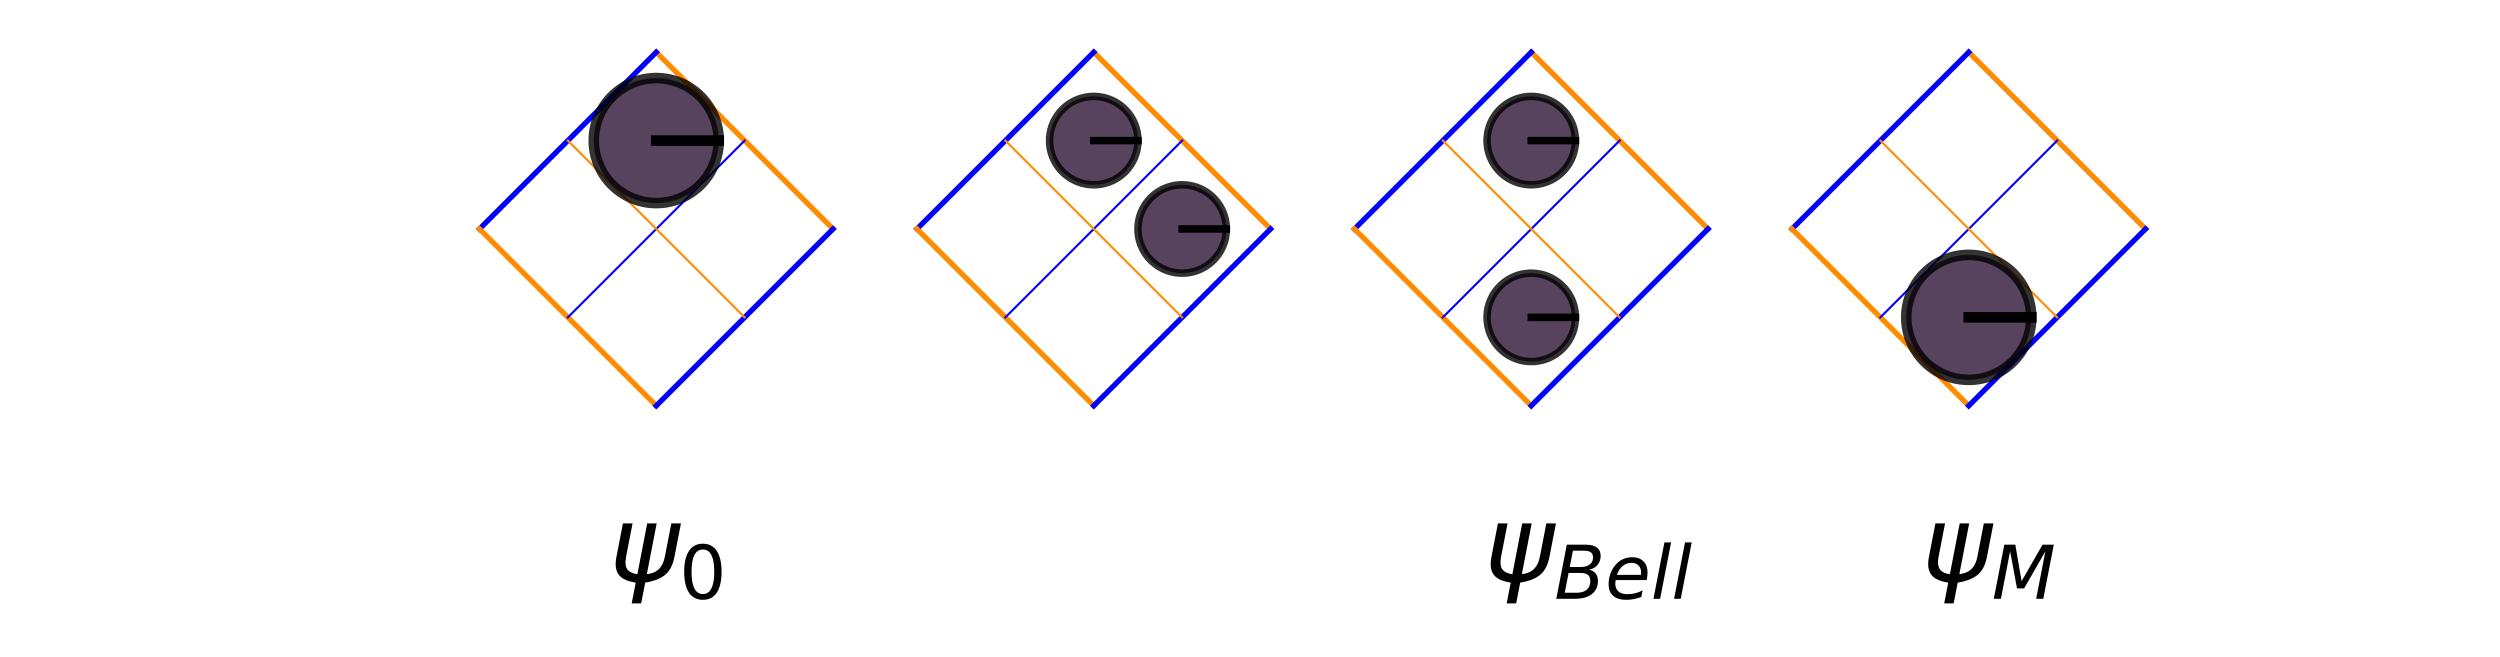
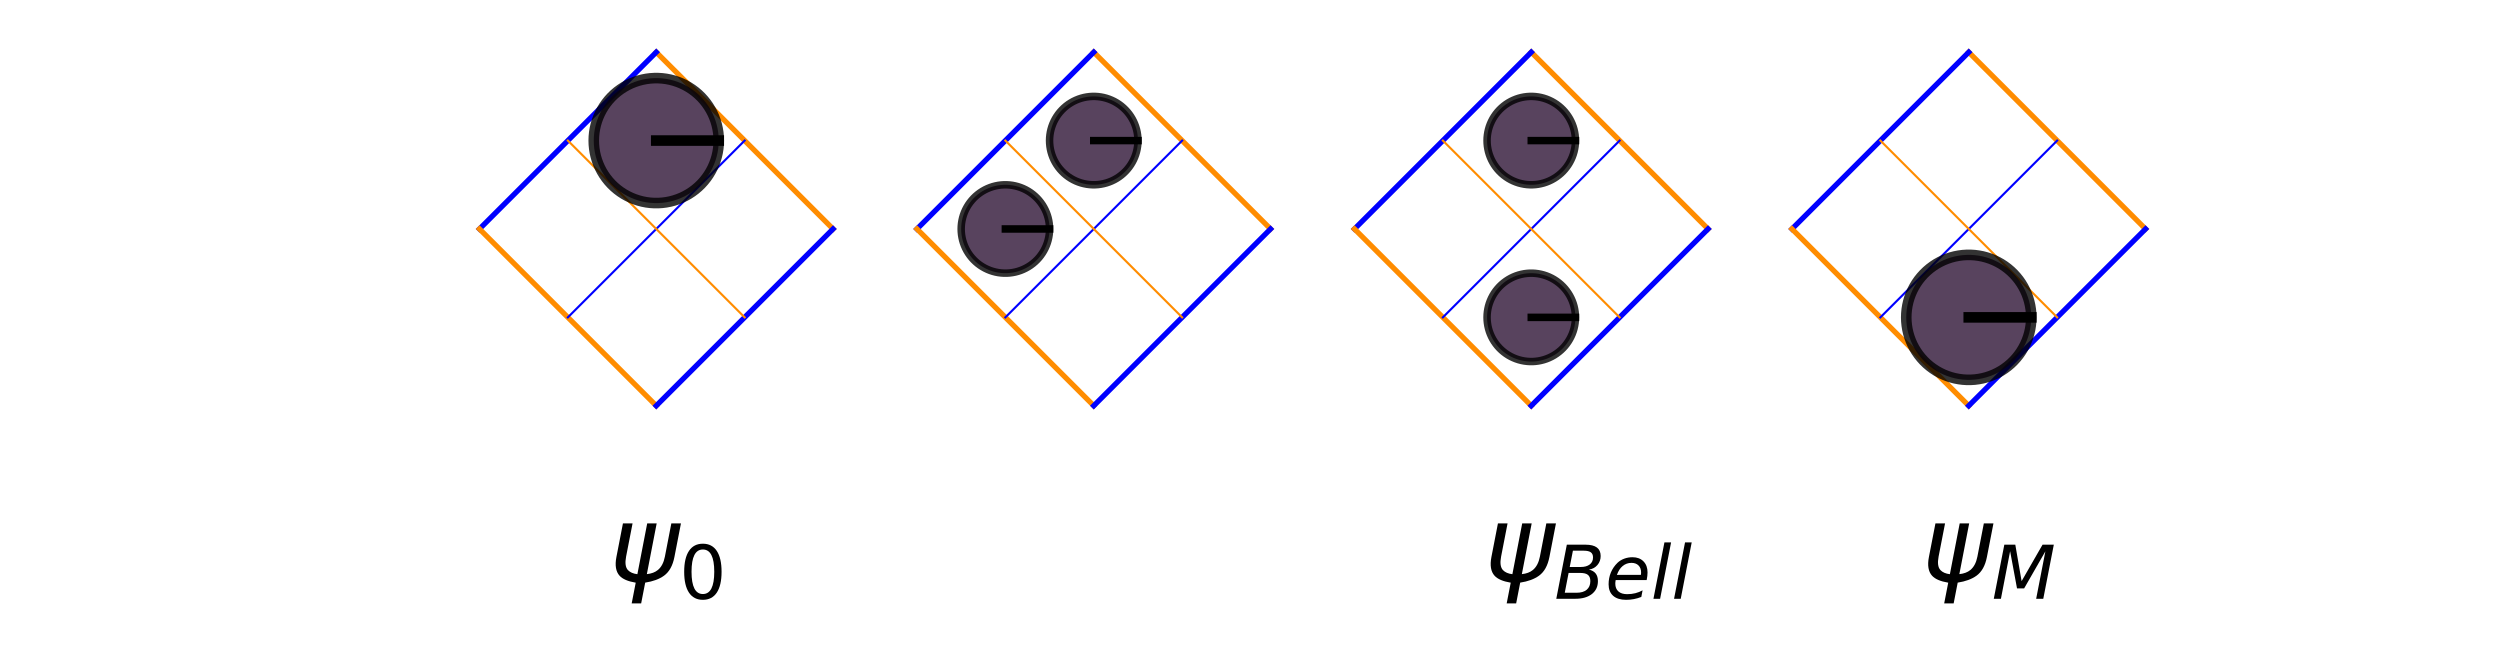
<svg xmlns="http://www.w3.org/2000/svg" xmlns:xlink="http://www.w3.org/1999/xlink" height="61.909pt" version="1.1" viewBox="0 0 235.872 61.909" width="235.872pt">
  <defs>
    <style type="text/css">*{stroke-linecap:butt;stroke-linejoin:round;}</style>
  </defs>
  <g id="figure_1">
    <g id="patch_1">
      <path d="M 0 61.909  L 235.872 61.909  L 235.872 0  L 0 0  z " style="fill:none;" />
    </g>
    <g id="axes_1">
      <g id="line2d_1">
-         <path clip-path="url(#p3b29b141a8)" d="M 78.595 21.603  L 61.916 4.925  " style="fill:none;stroke:#ff8c00;stroke-linecap:square;stroke-width:0.5;" />
+         <path clip-path="url(#p71cfbef527)" d="M 78.595 21.603  L 61.916 4.925  " style="fill:none;stroke:#ff8c00;stroke-linecap:square;stroke-width:0.5;" />
      </g>
      <g id="line2d_2">
-         <path clip-path="url(#p3b29b141a8)" d="M 61.916 4.925  L 45.238 21.603  " style="fill:none;stroke:#0000ff;stroke-linecap:square;stroke-width:0.5;" />
+         <path clip-path="url(#p71cfbef527)" d="M 61.916 4.925  L 45.238 21.603  " style="fill:none;stroke:#0000ff;stroke-linecap:square;stroke-width:0.5;" />
      </g>
      <g id="line2d_3">
-         <path clip-path="url(#p3b29b141a8)" d="M 45.238 21.603  L 61.916 38.282  " style="fill:none;stroke:#ff8c00;stroke-linecap:square;stroke-width:0.5;" />
+         <path clip-path="url(#p71cfbef527)" d="M 45.238 21.603  L 61.916 38.282  " style="fill:none;stroke:#ff8c00;stroke-linecap:square;stroke-width:0.5;" />
      </g>
      <g id="line2d_4">
-         <path clip-path="url(#p3b29b141a8)" d="M 61.916 38.282  L 78.595 21.603  " style="fill:none;stroke:#0000ff;stroke-linecap:square;stroke-width:0.5;" />
+         <path clip-path="url(#p71cfbef527)" d="M 61.916 38.282  L 78.595 21.603  " style="fill:none;stroke:#0000ff;stroke-linecap:square;stroke-width:0.5;" />
      </g>
      <g id="line2d_5">
-         <path clip-path="url(#p3b29b141a8)" d="M 70.256 13.264  L 53.577 29.943  " style="fill:none;stroke:#0000ff;stroke-linecap:square;stroke-width:0.2;" />
+         <path clip-path="url(#p71cfbef527)" d="M 70.256 13.264  L 53.577 29.943  " style="fill:none;stroke:#0000ff;stroke-linecap:square;stroke-width:0.2;" />
      </g>
      <g id="line2d_6">
-         <path clip-path="url(#p3b29b141a8)" d="M 53.577 13.264  L 70.256 29.943  " style="fill:none;stroke:#ff8c00;stroke-linecap:square;stroke-width:0.2;" />
+         <path clip-path="url(#p71cfbef527)" d="M 53.577 13.264  L 70.256 29.943  " style="fill:none;stroke:#ff8c00;stroke-linecap:square;stroke-width:0.2;" />
      </g>
      <g id="line2d_7">
-         <path clip-path="url(#p3b29b141a8)" d="M 57.494 56.984  " style="fill:none;stroke:#1f77b4;stroke-linecap:square;stroke-opacity:0;stroke-width:1.5;" />
+         <path clip-path="url(#p71cfbef527)" d="M 57.494 56.984  " style="fill:none;stroke:#1f77b4;stroke-linecap:square;stroke-opacity:0;stroke-width:1.5;" />
      </g>
      <g id="line2d_8">
-         <path clip-path="url(#p3b29b141a8)" d="M 119.873 21.603  L 103.194 4.925  " style="fill:none;stroke:#ff8c00;stroke-linecap:square;stroke-width:0.5;" />
+         <path clip-path="url(#p71cfbef527)" d="M 119.873 21.603  L 103.194 4.925  " style="fill:none;stroke:#ff8c00;stroke-linecap:square;stroke-width:0.5;" />
      </g>
      <g id="line2d_9">
-         <path clip-path="url(#p3b29b141a8)" d="M 103.194 4.925  L 86.515 21.603  " style="fill:none;stroke:#0000ff;stroke-linecap:square;stroke-width:0.5;" />
+         <path clip-path="url(#p71cfbef527)" d="M 103.194 4.925  L 86.515 21.603  " style="fill:none;stroke:#0000ff;stroke-linecap:square;stroke-width:0.5;" />
      </g>
      <g id="line2d_10">
-         <path clip-path="url(#p3b29b141a8)" d="M 86.515 21.603  L 103.194 38.282  " style="fill:none;stroke:#ff8c00;stroke-linecap:square;stroke-width:0.5;" />
+         <path clip-path="url(#p71cfbef527)" d="M 86.515 21.603  L 103.194 38.282  " style="fill:none;stroke:#ff8c00;stroke-linecap:square;stroke-width:0.5;" />
      </g>
      <g id="line2d_11">
-         <path clip-path="url(#p3b29b141a8)" d="M 103.194 38.282  L 119.873 21.603  " style="fill:none;stroke:#0000ff;stroke-linecap:square;stroke-width:0.5;" />
+         <path clip-path="url(#p71cfbef527)" d="M 103.194 38.282  L 119.873 21.603  " style="fill:none;stroke:#0000ff;stroke-linecap:square;stroke-width:0.5;" />
      </g>
      <g id="line2d_12">
-         <path clip-path="url(#p3b29b141a8)" d="M 111.533 13.264  L 94.855 29.943  " style="fill:none;stroke:#0000ff;stroke-linecap:square;stroke-width:0.2;" />
+         <path clip-path="url(#p71cfbef527)" d="M 111.533 13.264  L 94.855 29.943  " style="fill:none;stroke:#0000ff;stroke-linecap:square;stroke-width:0.2;" />
      </g>
      <g id="line2d_13">
-         <path clip-path="url(#p3b29b141a8)" d="M 94.855 13.264  L 111.533 29.943  " style="fill:none;stroke:#ff8c00;stroke-linecap:square;stroke-width:0.2;" />
+         <path clip-path="url(#p71cfbef527)" d="M 94.855 13.264  L 111.533 29.943  " style="fill:none;stroke:#ff8c00;stroke-linecap:square;stroke-width:0.2;" />
      </g>
      <g id="line2d_14">
-         <path clip-path="url(#p3b29b141a8)" d="M 98.771 56.984  " style="fill:none;stroke:#ff7f0e;stroke-linecap:square;stroke-opacity:0;stroke-width:1.5;" />
+         <path clip-path="url(#p71cfbef527)" d="M 98.771 56.984  " style="fill:none;stroke:#ff7f0e;stroke-linecap:square;stroke-opacity:0;stroke-width:1.5;" />
      </g>
      <g id="line2d_15">
-         <path clip-path="url(#p3b29b141a8)" d="M 161.15 21.603  L 144.472 4.925  " style="fill:none;stroke:#ff8c00;stroke-linecap:square;stroke-width:0.5;" />
+         <path clip-path="url(#p71cfbef527)" d="M 161.15 21.603  L 144.472 4.925  " style="fill:none;stroke:#ff8c00;stroke-linecap:square;stroke-width:0.5;" />
      </g>
      <g id="line2d_16">
-         <path clip-path="url(#p3b29b141a8)" d="M 144.472 4.925  L 127.793 21.603  " style="fill:none;stroke:#0000ff;stroke-linecap:square;stroke-width:0.5;" />
+         <path clip-path="url(#p71cfbef527)" d="M 144.472 4.925  L 127.793 21.603  " style="fill:none;stroke:#0000ff;stroke-linecap:square;stroke-width:0.5;" />
      </g>
      <g id="line2d_17">
-         <path clip-path="url(#p3b29b141a8)" d="M 127.793 21.603  L 144.472 38.282  " style="fill:none;stroke:#ff8c00;stroke-linecap:square;stroke-width:0.5;" />
+         <path clip-path="url(#p71cfbef527)" d="M 127.793 21.603  L 144.472 38.282  " style="fill:none;stroke:#ff8c00;stroke-linecap:square;stroke-width:0.5;" />
      </g>
      <g id="line2d_18">
-         <path clip-path="url(#p3b29b141a8)" d="M 144.472 38.282  L 161.15 21.603  " style="fill:none;stroke:#0000ff;stroke-linecap:square;stroke-width:0.5;" />
+         <path clip-path="url(#p71cfbef527)" d="M 144.472 38.282  L 161.15 21.603  " style="fill:none;stroke:#0000ff;stroke-linecap:square;stroke-width:0.5;" />
      </g>
      <g id="line2d_19">
-         <path clip-path="url(#p3b29b141a8)" d="M 152.811 13.264  L 136.132 29.943  " style="fill:none;stroke:#0000ff;stroke-linecap:square;stroke-width:0.2;" />
+         <path clip-path="url(#p71cfbef527)" d="M 152.811 13.264  L 136.132 29.943  " style="fill:none;stroke:#0000ff;stroke-linecap:square;stroke-width:0.2;" />
      </g>
      <g id="line2d_20">
-         <path clip-path="url(#p3b29b141a8)" d="M 136.132 13.264  L 152.811 29.943  " style="fill:none;stroke:#ff8c00;stroke-linecap:square;stroke-width:0.2;" />
+         <path clip-path="url(#p71cfbef527)" d="M 136.132 13.264  L 152.811 29.943  " style="fill:none;stroke:#ff8c00;stroke-linecap:square;stroke-width:0.2;" />
      </g>
      <g id="line2d_21">
-         <path clip-path="url(#p3b29b141a8)" d="M 140.049 56.984  " style="fill:none;stroke:#2ca02c;stroke-linecap:square;stroke-opacity:0;stroke-width:1.5;" />
+         <path clip-path="url(#p71cfbef527)" d="M 140.049 56.984  " style="fill:none;stroke:#2ca02c;stroke-linecap:square;stroke-opacity:0;stroke-width:1.5;" />
      </g>
      <g id="line2d_22">
-         <path clip-path="url(#p3b29b141a8)" d="M 202.428 21.603  L 185.749 4.925  " style="fill:none;stroke:#ff8c00;stroke-linecap:square;stroke-width:0.5;" />
+         <path clip-path="url(#p71cfbef527)" d="M 202.428 21.603  L 185.749 4.925  " style="fill:none;stroke:#ff8c00;stroke-linecap:square;stroke-width:0.5;" />
      </g>
      <g id="line2d_23">
-         <path clip-path="url(#p3b29b141a8)" d="M 185.749 4.925  L 169.071 21.603  " style="fill:none;stroke:#0000ff;stroke-linecap:square;stroke-width:0.5;" />
+         <path clip-path="url(#p71cfbef527)" d="M 185.749 4.925  L 169.071 21.603  " style="fill:none;stroke:#0000ff;stroke-linecap:square;stroke-width:0.5;" />
      </g>
      <g id="line2d_24">
-         <path clip-path="url(#p3b29b141a8)" d="M 169.071 21.603  L 185.749 38.282  " style="fill:none;stroke:#ff8c00;stroke-linecap:square;stroke-width:0.5;" />
+         <path clip-path="url(#p71cfbef527)" d="M 169.071 21.603  L 185.749 38.282  " style="fill:none;stroke:#ff8c00;stroke-linecap:square;stroke-width:0.5;" />
      </g>
      <g id="line2d_25">
-         <path clip-path="url(#p3b29b141a8)" d="M 185.749 38.282  L 202.428 21.603  " style="fill:none;stroke:#0000ff;stroke-linecap:square;stroke-width:0.5;" />
+         <path clip-path="url(#p71cfbef527)" d="M 185.749 38.282  L 202.428 21.603  " style="fill:none;stroke:#0000ff;stroke-linecap:square;stroke-width:0.5;" />
      </g>
      <g id="line2d_26">
-         <path clip-path="url(#p3b29b141a8)" d="M 194.089 13.264  L 177.41 29.943  " style="fill:none;stroke:#0000ff;stroke-linecap:square;stroke-width:0.2;" />
+         <path clip-path="url(#p71cfbef527)" d="M 194.089 13.264  L 177.41 29.943  " style="fill:none;stroke:#0000ff;stroke-linecap:square;stroke-width:0.2;" />
      </g>
      <g id="line2d_27">
-         <path clip-path="url(#p3b29b141a8)" d="M 177.41 13.264  L 194.089 29.943  " style="fill:none;stroke:#ff8c00;stroke-linecap:square;stroke-width:0.2;" />
+         <path clip-path="url(#p71cfbef527)" d="M 177.41 13.264  L 194.089 29.943  " style="fill:none;stroke:#ff8c00;stroke-linecap:square;stroke-width:0.2;" />
      </g>
      <g id="line2d_28">
-         <path clip-path="url(#p3b29b141a8)" d="M 181.327 56.984  " style="fill:none;stroke:#d62728;stroke-linecap:square;stroke-opacity:0;stroke-width:1.5;" />
+         <path clip-path="url(#p71cfbef527)" d="M 181.327 56.984  " style="fill:none;stroke:#d62728;stroke-linecap:square;stroke-opacity:0;stroke-width:1.5;" />
      </g>
      <g id="text_1">
        <g transform="translate(57.4938 54.88401)scale(0.1 -0.1)">
          <defs>
            <path d="M 24.859 -1.219  Q 13.922 0.594 9.625 5.328  Q 4.344 11.141 6.641 23  L 12.797 54.688  L 21.875 54.688  L 15.766 23.344  Q 14.062 14.406 17.484 10.688  Q 20.516 7.469 26.422 6.781  L 35.688 54.688  L 44.625 54.688  L 35.359 6.844  Q 41.891 7.516 45.75 10.75  Q 50.734 14.844 52.391 23.391  L 58.453 54.688  L 67.531 54.688  L 61.375 23.047  Q 58.984 10.75 51.562 5.375  Q 44.875 0.531 33.797 -1.172  L 29.984 -20.797  L 21.047 -20.797  z " id="DejaVuSans-Oblique-968" />
            <path d="M 31.781 66.406  Q 24.172 66.406 20.328 58.906  Q 16.5 51.422 16.5 36.375  Q 16.5 21.391 20.328 13.891  Q 24.172 6.391 31.781 6.391  Q 39.453 6.391 43.281 13.891  Q 47.125 21.391 47.125 36.375  Q 47.125 51.422 43.281 58.906  Q 39.453 66.406 31.781 66.406  z M 31.781 74.219  Q 44.047 74.219 50.516 64.516  Q 56.984 54.828 56.984 36.375  Q 56.984 17.969 50.516 8.266  Q 44.047 -1.422 31.781 -1.422  Q 19.531 -1.422 13.062 8.266  Q 6.594 17.969 6.594 36.375  Q 6.594 54.828 13.062 64.516  Q 19.531 74.219 31.781 74.219  z " id="DejaVuSans-48" />
          </defs>
          <use transform="translate(0 0.3125)" xlink:href="#DejaVuSans-Oblique-968" />
          <use transform="translate(65.9668 -16.09375)scale(0.7)" xlink:href="#DejaVuSans-48" />
        </g>
      </g>
      <g id="text_2">
        <g transform="translate(140.049 54.88401)scale(0.1 -0.1)">
          <defs>
            <path d="M 16.891 72.906  L 42.094 72.906  Q 52.344 72.906 57.422 69.094  Q 62.5 65.281 62.5 57.625  Q 62.5 50.594 58.125 45.484  Q 53.766 40.375 46.688 39.312  Q 52.734 37.938 55.766 34.078  Q 58.797 30.219 58.797 23.781  Q 58.797 12.797 50.656 6.391  Q 42.531 0 28.422 0  L 2.688 0  z M 19.281 34.812  L 14.109 8.109  L 29.984 8.109  Q 38.922 8.109 43.75 12.203  Q 48.578 16.312 48.578 23.781  Q 48.578 29.547 45.375 32.172  Q 42.188 34.812 35.109 34.812  z M 25.094 64.797  L 20.797 42.828  L 35.5 42.828  Q 43.359 42.828 47.781 46.234  Q 52.203 49.656 52.203 55.719  Q 52.203 60.453 49.219 62.625  Q 46.234 64.797 39.703 64.797  z " id="DejaVuSans-Oblique-66" />
            <path d="M 48.094 32.234  Q 48.25 33.016 48.312 33.844  Q 48.391 34.672 48.391 35.5  Q 48.391 41.453 44.891 44.922  Q 41.406 48.391 35.406 48.391  Q 28.719 48.391 23.578 44.156  Q 18.453 39.938 15.828 32.172  z M 55.906 25.203  L 14.109 25.203  Q 13.812 23.344 13.719 22.266  Q 13.625 21.188 13.625 20.406  Q 13.625 13.625 17.797 9.906  Q 21.969 6.203 29.594 6.203  Q 35.453 6.203 40.672 7.516  Q 45.906 8.844 50.391 11.375  L 48.688 2.484  Q 43.844 0.531 38.688 -0.438  Q 33.547 -1.422 28.219 -1.422  Q 16.844 -1.422 10.719 4.016  Q 4.594 9.469 4.594 19.484  Q 4.594 28.031 7.641 35.375  Q 10.688 42.719 16.609 48.484  Q 20.406 52.094 25.656 54.047  Q 30.906 56 36.812 56  Q 46.094 56 51.578 50.438  Q 57.078 44.875 57.078 35.5  Q 57.078 33.25 56.781 30.688  Q 56.5 28.125 55.906 25.203  z " id="DejaVuSans-Oblique-101" />
            <path d="M 18.312 75.984  L 27.297 75.984  L 12.5 0  L 3.516 0  z " id="DejaVuSans-Oblique-108" />
          </defs>
          <use transform="translate(0 0.3125)" xlink:href="#DejaVuSans-Oblique-968" />
          <use transform="translate(65.9668 -16.09375)scale(0.7)" xlink:href="#DejaVuSans-Oblique-66" />
          <use transform="translate(113.9893 -16.09375)scale(0.7)" xlink:href="#DejaVuSans-Oblique-101" />
          <use transform="translate(157.0557 -16.09375)scale(0.7)" xlink:href="#DejaVuSans-Oblique-108" />
          <use transform="translate(176.5039 -16.09375)scale(0.7)" xlink:href="#DejaVuSans-Oblique-108" />
        </g>
      </g>
      <g id="text_3">
        <g transform="translate(181.3266 54.88401)scale(0.1 -0.1)">
          <defs>
            <path d="M 16.891 72.906  L 31.688 72.906  L 40.188 23.781  L 68.406 72.906  L 83.594 72.906  L 69.391 0  L 59.812 0  L 72.219 63.922  L 43.609 14.016  L 33.984 14.016  L 24.703 64.109  L 12.312 0  L 2.688 0  z " id="DejaVuSans-Oblique-77" />
          </defs>
          <use transform="translate(0 0.3125)" xlink:href="#DejaVuSans-Oblique-968" />
          <use transform="translate(65.9668 -16.09375)scale(0.7)" xlink:href="#DejaVuSans-Oblique-77" />
        </g>
      </g>
      <g id="PolyCollection_1">
        <defs>
-           <path d="M 67.813 -48.645  L 67.813 -48.645  L 67.801 -49.022  L 67.765 -49.399  L 67.704 -49.772  L 67.62 -50.14  L 67.513 -50.503  L 67.382 -50.858  L 67.229 -51.203  L 67.054 -51.538  L 66.858 -51.862  L 66.642 -52.172  L 66.406 -52.467  L 66.152 -52.747  L 65.881 -53.01  L 65.593 -53.255  L 65.29 -53.481  L 64.973 -53.687  L 64.644 -53.873  L 64.303 -54.037  L 63.953 -54.179  L 63.594 -54.298  L 63.229 -54.394  L 62.858 -54.466  L 62.483 -54.514  L 62.105 -54.538  L 61.727 -54.538  L 61.35 -54.514  L 60.975 -54.466  L 60.604 -54.394  L 60.239 -54.298  L 59.88 -54.179  L 59.529 -54.037  L 59.189 -53.873  L 58.86 -53.687  L 58.543 -53.481  L 58.24 -53.255  L 57.952 -53.01  L 57.68 -52.747  L 57.426 -52.467  L 57.191 -52.172  L 56.974 -51.862  L 56.778 -51.538  L 56.604 -51.203  L 56.451 -50.858  L 56.32 -50.503  L 56.212 -50.14  L 56.128 -49.772  L 56.068 -49.399  L 56.032 -49.022  L 56.02 -48.645  L 56.02 -48.645  L 56.02 -48.645  L 56.032 -48.267  L 56.068 -47.891  L 56.128 -47.517  L 56.212 -47.149  L 56.32 -46.787  L 56.451 -46.432  L 56.604 -46.086  L 56.778 -45.751  L 56.974 -45.428  L 57.191 -45.118  L 57.426 -44.822  L 57.68 -44.542  L 57.952 -44.279  L 58.24 -44.034  L 58.543 -43.808  L 58.86 -43.602  L 59.189 -43.417  L 59.529 -43.253  L 59.88 -43.111  L 60.239 -42.992  L 60.604 -42.896  L 60.975 -42.823  L 61.35 -42.775  L 61.727 -42.751  L 62.105 -42.751  L 62.483 -42.775  L 62.858 -42.823  L 63.229 -42.896  L 63.594 -42.992  L 63.953 -43.111  L 64.303 -43.253  L 64.644 -43.417  L 64.973 -43.602  L 65.29 -43.808  L 65.593 -44.034  L 65.881 -44.279  L 66.152 -44.542  L 66.406 -44.822  L 66.642 -45.118  L 66.858 -45.428  L 67.054 -45.751  L 67.229 -46.086  L 67.382 -46.432  L 67.513 -46.787  L 67.62 -47.149  L 67.704 -47.517  L 67.765 -47.891  L 67.801 -48.267  L 67.813 -48.645  z " id="m83e8ee6421" style="stroke:#000000;stroke-opacity:0.8;" />
-         </defs>
-         <g clip-path="url(#p3b29b141a8)">
-           <use style="fill:#2f1436;fill-opacity:0.8;stroke:#000000;stroke-opacity:0.8;" x="0" xlink:href="#m83e8ee6421" y="61.909" />
+           <path d="M 67.813 -48.645  L 67.813 -48.645  L 67.801 -49.022  L 67.765 -49.399  L 67.704 -49.772  L 67.62 -50.14  L 67.513 -50.503  L 67.382 -50.858  L 67.229 -51.203  L 67.054 -51.538  L 66.858 -51.862  L 66.642 -52.172  L 66.406 -52.467  L 66.152 -52.747  L 65.881 -53.01  L 65.593 -53.255  L 65.29 -53.481  L 64.973 -53.687  L 64.644 -53.873  L 64.303 -54.037  L 63.953 -54.179  L 63.594 -54.298  L 63.229 -54.394  L 62.858 -54.466  L 62.483 -54.514  L 62.105 -54.538  L 61.727 -54.538  L 61.35 -54.514  L 60.975 -54.466  L 60.604 -54.394  L 60.239 -54.298  L 59.88 -54.179  L 59.529 -54.037  L 59.189 -53.873  L 58.86 -53.687  L 58.543 -53.481  L 58.24 -53.255  L 57.952 -53.01  L 57.68 -52.747  L 57.426 -52.467  L 57.191 -52.172  L 56.974 -51.862  L 56.778 -51.538  L 56.604 -51.203  L 56.451 -50.858  L 56.32 -50.503  L 56.212 -50.14  L 56.128 -49.772  L 56.068 -49.399  L 56.032 -49.022  L 56.02 -48.645  L 56.02 -48.645  L 56.02 -48.645  L 56.032 -48.267  L 56.068 -47.891  L 56.128 -47.517  L 56.212 -47.149  L 56.32 -46.787  L 56.451 -46.432  L 56.604 -46.086  L 56.778 -45.751  L 56.974 -45.428  L 57.191 -45.118  L 57.426 -44.822  L 57.68 -44.542  L 57.952 -44.279  L 58.24 -44.034  L 58.543 -43.808  L 58.86 -43.602  L 59.189 -43.417  L 59.529 -43.253  L 59.88 -43.111  L 60.239 -42.992  L 60.604 -42.896  L 60.975 -42.823  L 61.35 -42.775  L 61.727 -42.751  L 62.105 -42.751  L 62.483 -42.775  L 62.858 -42.823  L 63.229 -42.896  L 63.594 -42.992  L 63.953 -43.111  L 64.303 -43.253  L 64.644 -43.417  L 64.973 -43.602  L 65.29 -43.808  L 65.593 -44.034  L 65.881 -44.279  L 66.152 -44.542  L 66.406 -44.822  L 66.642 -45.118  L 66.858 -45.428  L 67.054 -45.751  L 67.229 -46.086  L 67.382 -46.432  L 67.513 -46.787  L 67.62 -47.149  L 67.704 -47.517  L 67.765 -47.891  L 67.801 -48.267  L 67.813 -48.645  z " id="m88e90b261c" style="stroke:#000000;stroke-opacity:0.8;" />
+         </defs>
+         <g clip-path="url(#p71cfbef527)">
+           <use style="fill:#2f1436;fill-opacity:0.8;stroke:#000000;stroke-opacity:0.8;" x="0" xlink:href="#m88e90b261c" y="61.909" />
        </g>
      </g>
      <g id="PolyCollection_2">
        <defs>
-           <path d="M 107.364 -48.645  L 107.364 -48.645  L 107.355 -48.912  L 107.329 -49.178  L 107.287 -49.442  L 107.227 -49.702  L 107.151 -49.959  L 107.059 -50.209  L 106.951 -50.454  L 106.827 -50.691  L 106.689 -50.919  L 106.536 -51.139  L 106.369 -51.348  L 106.189 -51.545  L 105.997 -51.731  L 105.794 -51.905  L 105.58 -52.065  L 105.356 -52.21  L 105.123 -52.342  L 104.882 -52.457  L 104.634 -52.558  L 104.38 -52.642  L 104.122 -52.71  L 103.859 -52.761  L 103.594 -52.795  L 103.328 -52.812  L 103.06 -52.812  L 102.794 -52.795  L 102.529 -52.761  L 102.266 -52.71  L 102.008 -52.642  L 101.754 -52.558  L 101.506 -52.457  L 101.265 -52.342  L 101.032 -52.21  L 100.808 -52.065  L 100.594 -51.905  L 100.391 -51.731  L 100.199 -51.545  L 100.019 -51.348  L 99.852 -51.139  L 99.699 -50.919  L 99.561 -50.691  L 99.437 -50.454  L 99.329 -50.209  L 99.237 -49.959  L 99.161 -49.702  L 99.101 -49.442  L 99.059 -49.178  L 99.033 -48.912  L 99.024 -48.645  L 99.024 -48.645  L 99.024 -48.645  L 99.033 -48.378  L 99.059 -48.111  L 99.101 -47.848  L 99.161 -47.587  L 99.237 -47.331  L 99.329 -47.08  L 99.437 -46.836  L 99.561 -46.599  L 99.699 -46.37  L 99.852 -46.151  L 100.019 -45.942  L 100.199 -45.744  L 100.391 -45.558  L 100.594 -45.385  L 100.808 -45.225  L 101.032 -45.079  L 101.265 -44.948  L 101.506 -44.832  L 101.754 -44.732  L 102.008 -44.647  L 102.266 -44.58  L 102.529 -44.528  L 102.794 -44.494  L 103.06 -44.477  L 103.328 -44.477  L 103.594 -44.494  L 103.859 -44.528  L 104.122 -44.58  L 104.38 -44.647  L 104.634 -44.732  L 104.882 -44.832  L 105.123 -44.948  L 105.356 -45.079  L 105.58 -45.225  L 105.794 -45.385  L 105.997 -45.558  L 106.189 -45.744  L 106.369 -45.942  L 106.536 -46.151  L 106.689 -46.37  L 106.827 -46.599  L 106.951 -46.836  L 107.059 -47.08  L 107.151 -47.331  L 107.227 -47.587  L 107.287 -47.848  L 107.329 -48.111  L 107.355 -48.378  L 107.364 -48.645  z " id="mfa82c50e12" style="stroke:#000000;stroke-opacity:0.8;stroke-width:0.707;" />
-         </defs>
-         <g clip-path="url(#p3b29b141a8)">
-           <use style="fill:#2f1436;fill-opacity:0.8;stroke:#000000;stroke-opacity:0.8;stroke-width:0.707;" x="0" xlink:href="#mfa82c50e12" y="61.909" />
+           <path d="M 107.364 -48.645  L 107.364 -48.645  L 107.355 -48.912  L 107.329 -49.178  L 107.287 -49.442  L 107.227 -49.702  L 107.151 -49.959  L 107.059 -50.209  L 106.951 -50.454  L 106.827 -50.691  L 106.689 -50.919  L 106.536 -51.139  L 106.369 -51.348  L 106.189 -51.545  L 105.997 -51.731  L 105.794 -51.905  L 105.58 -52.065  L 105.356 -52.21  L 105.123 -52.342  L 104.882 -52.457  L 104.634 -52.558  L 104.38 -52.642  L 104.122 -52.71  L 103.859 -52.761  L 103.594 -52.795  L 103.328 -52.812  L 103.06 -52.812  L 102.794 -52.795  L 102.529 -52.761  L 102.266 -52.71  L 102.008 -52.642  L 101.754 -52.558  L 101.506 -52.457  L 101.265 -52.342  L 101.032 -52.21  L 100.808 -52.065  L 100.594 -51.905  L 100.391 -51.731  L 100.199 -51.545  L 100.019 -51.348  L 99.852 -51.139  L 99.699 -50.919  L 99.561 -50.691  L 99.437 -50.454  L 99.329 -50.209  L 99.237 -49.959  L 99.161 -49.702  L 99.101 -49.442  L 99.059 -49.178  L 99.033 -48.912  L 99.024 -48.645  L 99.024 -48.645  L 99.024 -48.645  L 99.033 -48.378  L 99.059 -48.111  L 99.101 -47.848  L 99.161 -47.587  L 99.237 -47.331  L 99.329 -47.08  L 99.437 -46.836  L 99.561 -46.599  L 99.699 -46.37  L 99.852 -46.151  L 100.019 -45.942  L 100.199 -45.744  L 100.391 -45.558  L 100.594 -45.385  L 100.808 -45.225  L 101.032 -45.079  L 101.265 -44.948  L 101.506 -44.832  L 101.754 -44.732  L 102.008 -44.647  L 102.266 -44.58  L 102.529 -44.528  L 102.794 -44.494  L 103.06 -44.477  L 103.328 -44.477  L 103.594 -44.494  L 103.859 -44.528  L 104.122 -44.58  L 104.38 -44.647  L 104.634 -44.732  L 104.882 -44.832  L 105.123 -44.948  L 105.356 -45.079  L 105.58 -45.225  L 105.794 -45.385  L 105.997 -45.558  L 106.189 -45.744  L 106.369 -45.942  L 106.536 -46.151  L 106.689 -46.37  L 106.827 -46.599  L 106.951 -46.836  L 107.059 -47.08  L 107.151 -47.331  L 107.227 -47.587  L 107.287 -47.848  L 107.329 -48.111  L 107.355 -48.378  L 107.364 -48.645  z " id="m790a72edef" style="stroke:#000000;stroke-opacity:0.8;stroke-width:0.707;" />
+         </defs>
+         <g clip-path="url(#p71cfbef527)">
+           <use style="fill:#2f1436;fill-opacity:0.8;stroke:#000000;stroke-opacity:0.8;stroke-width:0.707;" x="0" xlink:href="#m790a72edef" y="61.909" />
        </g>
      </g>
      <g id="PolyCollection_3">
        <defs>
-           <path d="M 115.703 -40.305  L 115.703 -40.305  L 115.694 -40.572  L 115.669 -40.839  L 115.626 -41.102  L 115.567 -41.363  L 115.491 -41.619  L 115.398 -41.87  L 115.29 -42.114  L 115.166 -42.351  L 115.028 -42.58  L 114.875 -42.799  L 114.708 -43.008  L 114.529 -43.206  L 114.337 -43.392  L 114.133 -43.565  L 113.919 -43.725  L 113.695 -43.871  L 113.462 -44.002  L 113.221 -44.118  L 112.973 -44.218  L 112.72 -44.303  L 112.461 -44.37  L 112.199 -44.422  L 111.934 -44.456  L 111.667 -44.473  L 111.4 -44.473  L 111.133 -44.456  L 110.868 -44.422  L 110.605 -44.37  L 110.347 -44.303  L 110.093 -44.218  L 109.846 -44.118  L 109.605 -44.002  L 109.372 -43.871  L 109.148 -43.725  L 108.934 -43.565  L 108.73 -43.392  L 108.538 -43.206  L 108.358 -43.008  L 108.192 -42.799  L 108.039 -42.58  L 107.9 -42.351  L 107.777 -42.114  L 107.668 -41.87  L 107.576 -41.619  L 107.5 -41.363  L 107.441 -41.102  L 107.398 -40.839  L 107.372 -40.572  L 107.364 -40.305  L 107.364 -40.305  L 107.364 -40.305  L 107.372 -40.038  L 107.398 -39.772  L 107.441 -39.508  L 107.5 -39.248  L 107.576 -38.991  L 107.668 -38.741  L 107.777 -38.496  L 107.9 -38.259  L 108.039 -38.031  L 108.192 -37.811  L 108.358 -37.602  L 108.538 -37.405  L 108.73 -37.219  L 108.934 -37.045  L 109.148 -36.885  L 109.372 -36.74  L 109.605 -36.609  L 109.846 -36.493  L 110.093 -36.392  L 110.347 -36.308  L 110.605 -36.24  L 110.868 -36.189  L 111.133 -36.155  L 111.4 -36.138  L 111.667 -36.138  L 111.934 -36.155  L 112.199 -36.189  L 112.461 -36.24  L 112.72 -36.308  L 112.973 -36.392  L 113.221 -36.493  L 113.462 -36.609  L 113.695 -36.74  L 113.919 -36.885  L 114.133 -37.045  L 114.337 -37.219  L 114.529 -37.405  L 114.708 -37.602  L 114.875 -37.811  L 115.028 -38.031  L 115.166 -38.259  L 115.29 -38.496  L 115.398 -38.741  L 115.491 -38.991  L 115.567 -39.248  L 115.626 -39.508  L 115.669 -39.772  L 115.694 -40.038  L 115.703 -40.305  z " id="mc31fab1bb7" style="stroke:#000000;stroke-opacity:0.8;stroke-width:0.707;" />
-         </defs>
-         <g clip-path="url(#p3b29b141a8)">
-           <use style="fill:#2f1436;fill-opacity:0.8;stroke:#000000;stroke-opacity:0.8;stroke-width:0.707;" x="0" xlink:href="#mc31fab1bb7" y="61.909" />
+           <path d="M 99.024 -40.305  L 99.024 -40.305  L 99.016 -40.572  L 98.99 -40.839  L 98.947 -41.102  L 98.888 -41.363  L 98.812 -41.619  L 98.72 -41.87  L 98.611 -42.114  L 98.488 -42.351  L 98.349 -42.58  L 98.196 -42.799  L 98.03 -43.008  L 97.85 -43.206  L 97.658 -43.392  L 97.454 -43.565  L 97.24 -43.725  L 97.016 -43.871  L 96.783 -44.002  L 96.542 -44.118  L 96.295 -44.218  L 96.041 -44.303  L 95.783 -44.37  L 95.52 -44.422  L 95.255 -44.456  L 94.988 -44.473  L 94.721 -44.473  L 94.454 -44.456  L 94.189 -44.422  L 93.927 -44.37  L 93.668 -44.303  L 93.415 -44.218  L 93.167 -44.118  L 92.926 -44.002  L 92.693 -43.871  L 92.469 -43.725  L 92.255 -43.565  L 92.051 -43.392  L 91.859 -43.206  L 91.68 -43.008  L 91.513 -42.799  L 91.36 -42.58  L 91.222 -42.351  L 91.098 -42.114  L 90.99 -41.87  L 90.897 -41.619  L 90.821 -41.363  L 90.762 -41.102  L 90.719 -40.839  L 90.694 -40.572  L 90.685 -40.305  L 90.685 -40.305  L 90.685 -40.305  L 90.694 -40.038  L 90.719 -39.772  L 90.762 -39.508  L 90.821 -39.248  L 90.897 -38.991  L 90.99 -38.741  L 91.098 -38.496  L 91.222 -38.259  L 91.36 -38.031  L 91.513 -37.811  L 91.68 -37.602  L 91.859 -37.405  L 92.051 -37.219  L 92.255 -37.045  L 92.469 -36.885  L 92.693 -36.74  L 92.926 -36.609  L 93.167 -36.493  L 93.415 -36.392  L 93.668 -36.308  L 93.927 -36.24  L 94.189 -36.189  L 94.454 -36.155  L 94.721 -36.138  L 94.988 -36.138  L 95.255 -36.155  L 95.52 -36.189  L 95.783 -36.24  L 96.041 -36.308  L 96.295 -36.392  L 96.542 -36.493  L 96.783 -36.609  L 97.016 -36.74  L 97.24 -36.885  L 97.454 -37.045  L 97.658 -37.219  L 97.85 -37.405  L 98.03 -37.602  L 98.196 -37.811  L 98.349 -38.031  L 98.488 -38.259  L 98.611 -38.496  L 98.72 -38.741  L 98.812 -38.991  L 98.888 -39.248  L 98.947 -39.508  L 98.99 -39.772  L 99.016 -40.038  L 99.024 -40.305  z " id="m45b7467b26" style="stroke:#000000;stroke-opacity:0.8;stroke-width:0.707;" />
+         </defs>
+         <g clip-path="url(#p71cfbef527)">
+           <use style="fill:#2f1436;fill-opacity:0.8;stroke:#000000;stroke-opacity:0.8;stroke-width:0.707;" x="0" xlink:href="#m45b7467b26" y="61.909" />
        </g>
      </g>
      <g id="PolyCollection_4">
        <defs>
-           <path d="M 148.641 -48.645  L 148.641 -48.645  L 148.633 -48.912  L 148.607 -49.178  L 148.564 -49.442  L 148.505 -49.702  L 148.429 -49.959  L 148.337 -50.209  L 148.228 -50.454  L 148.105 -50.691  L 147.966 -50.919  L 147.813 -51.139  L 147.647 -51.348  L 147.467 -51.545  L 147.275 -51.731  L 147.071 -51.905  L 146.857 -52.065  L 146.633 -52.21  L 146.4 -52.342  L 146.159 -52.457  L 145.912 -52.558  L 145.658 -52.642  L 145.399 -52.71  L 145.137 -52.761  L 144.872 -52.795  L 144.605 -52.812  L 144.338 -52.812  L 144.071 -52.795  L 143.806 -52.761  L 143.544 -52.71  L 143.285 -52.642  L 143.032 -52.558  L 142.784 -52.457  L 142.543 -52.342  L 142.31 -52.21  L 142.086 -52.065  L 141.872 -51.905  L 141.668 -51.731  L 141.476 -51.545  L 141.297 -51.348  L 141.13 -51.139  L 140.977 -50.919  L 140.838 -50.691  L 140.715 -50.454  L 140.607 -50.209  L 140.514 -49.959  L 140.438 -49.702  L 140.379 -49.442  L 140.336 -49.178  L 140.31 -48.912  L 140.302 -48.645  L 140.302 -48.645  L 140.302 -48.645  L 140.31 -48.378  L 140.336 -48.111  L 140.379 -47.848  L 140.438 -47.587  L 140.514 -47.331  L 140.607 -47.08  L 140.715 -46.836  L 140.838 -46.599  L 140.977 -46.37  L 141.13 -46.151  L 141.297 -45.942  L 141.476 -45.744  L 141.668 -45.558  L 141.872 -45.385  L 142.086 -45.225  L 142.31 -45.079  L 142.543 -44.948  L 142.784 -44.832  L 143.032 -44.732  L 143.285 -44.647  L 143.544 -44.58  L 143.806 -44.528  L 144.071 -44.494  L 144.338 -44.477  L 144.605 -44.477  L 144.872 -44.494  L 145.137 -44.528  L 145.399 -44.58  L 145.658 -44.647  L 145.912 -44.732  L 146.159 -44.832  L 146.4 -44.948  L 146.633 -45.079  L 146.857 -45.225  L 147.071 -45.385  L 147.275 -45.558  L 147.467 -45.744  L 147.647 -45.942  L 147.813 -46.151  L 147.966 -46.37  L 148.105 -46.599  L 148.228 -46.836  L 148.337 -47.08  L 148.429 -47.331  L 148.505 -47.587  L 148.564 -47.848  L 148.607 -48.111  L 148.633 -48.378  L 148.641 -48.645  z " id="m08dc8fc51b" style="stroke:#000000;stroke-opacity:0.8;stroke-width:0.707;" />
-         </defs>
-         <g clip-path="url(#p3b29b141a8)">
-           <use style="fill:#2f1436;fill-opacity:0.8;stroke:#000000;stroke-opacity:0.8;stroke-width:0.707;" x="0" xlink:href="#m08dc8fc51b" y="61.909" />
+           <path d="M 148.641 -48.645  L 148.641 -48.645  L 148.633 -48.912  L 148.607 -49.178  L 148.564 -49.442  L 148.505 -49.702  L 148.429 -49.959  L 148.337 -50.209  L 148.228 -50.454  L 148.105 -50.691  L 147.966 -50.919  L 147.813 -51.139  L 147.647 -51.348  L 147.467 -51.545  L 147.275 -51.731  L 147.071 -51.905  L 146.857 -52.065  L 146.633 -52.21  L 146.4 -52.342  L 146.159 -52.457  L 145.912 -52.558  L 145.658 -52.642  L 145.399 -52.71  L 145.137 -52.761  L 144.872 -52.795  L 144.605 -52.812  L 144.338 -52.812  L 144.071 -52.795  L 143.806 -52.761  L 143.544 -52.71  L 143.285 -52.642  L 143.032 -52.558  L 142.784 -52.457  L 142.543 -52.342  L 142.31 -52.21  L 142.086 -52.065  L 141.872 -51.905  L 141.668 -51.731  L 141.476 -51.545  L 141.297 -51.348  L 141.13 -51.139  L 140.977 -50.919  L 140.838 -50.691  L 140.715 -50.454  L 140.607 -50.209  L 140.514 -49.959  L 140.438 -49.702  L 140.379 -49.442  L 140.336 -49.178  L 140.31 -48.912  L 140.302 -48.645  L 140.302 -48.645  L 140.302 -48.645  L 140.31 -48.378  L 140.336 -48.111  L 140.379 -47.848  L 140.438 -47.587  L 140.514 -47.331  L 140.607 -47.08  L 140.715 -46.836  L 140.838 -46.599  L 140.977 -46.37  L 141.13 -46.151  L 141.297 -45.942  L 141.476 -45.744  L 141.668 -45.558  L 141.872 -45.385  L 142.086 -45.225  L 142.31 -45.079  L 142.543 -44.948  L 142.784 -44.832  L 143.032 -44.732  L 143.285 -44.647  L 143.544 -44.58  L 143.806 -44.528  L 144.071 -44.494  L 144.338 -44.477  L 144.605 -44.477  L 144.872 -44.494  L 145.137 -44.528  L 145.399 -44.58  L 145.658 -44.647  L 145.912 -44.732  L 146.159 -44.832  L 146.4 -44.948  L 146.633 -45.079  L 146.857 -45.225  L 147.071 -45.385  L 147.275 -45.558  L 147.467 -45.744  L 147.647 -45.942  L 147.813 -46.151  L 147.966 -46.37  L 148.105 -46.599  L 148.228 -46.836  L 148.337 -47.08  L 148.429 -47.331  L 148.505 -47.587  L 148.564 -47.848  L 148.607 -48.111  L 148.633 -48.378  L 148.641 -48.645  z " id="m58a53f35e7" style="stroke:#000000;stroke-opacity:0.8;stroke-width:0.707;" />
+         </defs>
+         <g clip-path="url(#p71cfbef527)">
+           <use style="fill:#2f1436;fill-opacity:0.8;stroke:#000000;stroke-opacity:0.8;stroke-width:0.707;" x="0" xlink:href="#m58a53f35e7" y="61.909" />
        </g>
      </g>
      <g id="PolyCollection_5">
        <defs>
-           <path d="M 148.641 -31.966  L 148.641 -31.966  L 148.633 -32.233  L 148.607 -32.499  L 148.564 -32.763  L 148.505 -33.024  L 148.429 -33.28  L 148.337 -33.531  L 148.228 -33.775  L 148.105 -34.012  L 147.966 -34.241  L 147.813 -34.46  L 147.647 -34.669  L 147.467 -34.867  L 147.275 -35.053  L 147.071 -35.226  L 146.857 -35.386  L 146.633 -35.532  L 146.4 -35.663  L 146.159 -35.779  L 145.912 -35.879  L 145.658 -35.963  L 145.399 -36.031  L 145.137 -36.082  L 144.872 -36.116  L 144.605 -36.134  L 144.338 -36.134  L 144.071 -36.116  L 143.806 -36.082  L 143.544 -36.031  L 143.285 -35.963  L 143.032 -35.879  L 142.784 -35.779  L 142.543 -35.663  L 142.31 -35.532  L 142.086 -35.386  L 141.872 -35.226  L 141.668 -35.053  L 141.476 -34.867  L 141.297 -34.669  L 141.13 -34.46  L 140.977 -34.241  L 140.838 -34.012  L 140.715 -33.775  L 140.607 -33.531  L 140.514 -33.28  L 140.438 -33.024  L 140.379 -32.763  L 140.336 -32.499  L 140.31 -32.233  L 140.302 -31.966  L 140.302 -31.966  L 140.302 -31.966  L 140.31 -31.699  L 140.336 -31.433  L 140.379 -31.169  L 140.438 -30.908  L 140.514 -30.652  L 140.607 -30.401  L 140.715 -30.157  L 140.838 -29.92  L 140.977 -29.691  L 141.13 -29.472  L 141.297 -29.263  L 141.476 -29.065  L 141.668 -28.879  L 141.872 -28.706  L 142.086 -28.546  L 142.31 -28.4  L 142.543 -28.269  L 142.784 -28.153  L 143.032 -28.053  L 143.285 -27.969  L 143.544 -27.901  L 143.806 -27.85  L 144.071 -27.816  L 144.338 -27.798  L 144.605 -27.798  L 144.872 -27.816  L 145.137 -27.85  L 145.399 -27.901  L 145.658 -27.969  L 145.912 -28.053  L 146.159 -28.153  L 146.4 -28.269  L 146.633 -28.4  L 146.857 -28.546  L 147.071 -28.706  L 147.275 -28.879  L 147.467 -29.065  L 147.647 -29.263  L 147.813 -29.472  L 147.966 -29.691  L 148.105 -29.92  L 148.228 -30.157  L 148.337 -30.401  L 148.429 -30.652  L 148.505 -30.908  L 148.564 -31.169  L 148.607 -31.433  L 148.633 -31.699  L 148.641 -31.966  z " id="mc4ae4510ff" style="stroke:#000000;stroke-opacity:0.8;stroke-width:0.707;" />
-         </defs>
-         <g clip-path="url(#p3b29b141a8)">
-           <use style="fill:#2f1436;fill-opacity:0.8;stroke:#000000;stroke-opacity:0.8;stroke-width:0.707;" x="0" xlink:href="#mc4ae4510ff" y="61.909" />
+           <path d="M 148.641 -31.966  L 148.641 -31.966  L 148.633 -32.233  L 148.607 -32.499  L 148.564 -32.763  L 148.505 -33.024  L 148.429 -33.28  L 148.337 -33.531  L 148.228 -33.775  L 148.105 -34.012  L 147.966 -34.241  L 147.813 -34.46  L 147.647 -34.669  L 147.467 -34.867  L 147.275 -35.053  L 147.071 -35.226  L 146.857 -35.386  L 146.633 -35.532  L 146.4 -35.663  L 146.159 -35.779  L 145.912 -35.879  L 145.658 -35.963  L 145.399 -36.031  L 145.137 -36.082  L 144.872 -36.116  L 144.605 -36.134  L 144.338 -36.134  L 144.071 -36.116  L 143.806 -36.082  L 143.544 -36.031  L 143.285 -35.963  L 143.032 -35.879  L 142.784 -35.779  L 142.543 -35.663  L 142.31 -35.532  L 142.086 -35.386  L 141.872 -35.226  L 141.668 -35.053  L 141.476 -34.867  L 141.297 -34.669  L 141.13 -34.46  L 140.977 -34.241  L 140.838 -34.012  L 140.715 -33.775  L 140.607 -33.531  L 140.514 -33.28  L 140.438 -33.024  L 140.379 -32.763  L 140.336 -32.499  L 140.31 -32.233  L 140.302 -31.966  L 140.302 -31.966  L 140.302 -31.966  L 140.31 -31.699  L 140.336 -31.433  L 140.379 -31.169  L 140.438 -30.908  L 140.514 -30.652  L 140.607 -30.401  L 140.715 -30.157  L 140.838 -29.92  L 140.977 -29.691  L 141.13 -29.472  L 141.297 -29.263  L 141.476 -29.065  L 141.668 -28.879  L 141.872 -28.706  L 142.086 -28.546  L 142.31 -28.4  L 142.543 -28.269  L 142.784 -28.153  L 143.032 -28.053  L 143.285 -27.969  L 143.544 -27.901  L 143.806 -27.85  L 144.071 -27.816  L 144.338 -27.798  L 144.605 -27.798  L 144.872 -27.816  L 145.137 -27.85  L 145.399 -27.901  L 145.658 -27.969  L 145.912 -28.053  L 146.159 -28.153  L 146.4 -28.269  L 146.633 -28.4  L 146.857 -28.546  L 147.071 -28.706  L 147.275 -28.879  L 147.467 -29.065  L 147.647 -29.263  L 147.813 -29.472  L 147.966 -29.691  L 148.105 -29.92  L 148.228 -30.157  L 148.337 -30.401  L 148.429 -30.652  L 148.505 -30.908  L 148.564 -31.169  L 148.607 -31.433  L 148.633 -31.699  L 148.641 -31.966  z " id="m9821a98072" style="stroke:#000000;stroke-opacity:0.8;stroke-width:0.707;" />
+         </defs>
+         <g clip-path="url(#p71cfbef527)">
+           <use style="fill:#2f1436;fill-opacity:0.8;stroke:#000000;stroke-opacity:0.8;stroke-width:0.707;" x="0" xlink:href="#m9821a98072" y="61.909" />
        </g>
      </g>
      <g id="PolyCollection_6">
        <defs>
-           <path d="M 191.646 -31.966  L 191.646 -31.966  L 191.634 -32.344  L 191.598 -32.72  L 191.537 -33.093  L 191.453 -33.462  L 191.346 -33.824  L 191.215 -34.179  L 191.062 -34.525  L 190.887 -34.86  L 190.691 -35.183  L 190.475 -35.493  L 190.239 -35.788  L 189.985 -36.068  L 189.714 -36.331  L 189.426 -36.576  L 189.123 -36.802  L 188.806 -37.009  L 188.477 -37.194  L 188.136 -37.358  L 187.786 -37.5  L 187.427 -37.619  L 187.061 -37.715  L 186.69 -37.787  L 186.315 -37.836  L 185.938 -37.86  L 185.56 -37.86  L 185.183 -37.836  L 184.808 -37.787  L 184.437 -37.715  L 184.071 -37.619  L 183.713 -37.5  L 183.362 -37.358  L 183.022 -37.194  L 182.692 -37.009  L 182.376 -36.802  L 182.073 -36.576  L 181.785 -36.331  L 181.513 -36.068  L 181.259 -35.788  L 181.023 -35.493  L 180.807 -35.183  L 180.611 -34.86  L 180.436 -34.525  L 180.283 -34.179  L 180.153 -33.824  L 180.045 -33.462  L 179.961 -33.093  L 179.901 -32.72  L 179.865 -32.344  L 179.852 -31.966  L 179.852 -31.966  L 179.852 -31.966  L 179.865 -31.588  L 179.901 -31.212  L 179.961 -30.839  L 180.045 -30.47  L 180.153 -30.108  L 180.283 -29.753  L 180.436 -29.407  L 180.611 -29.072  L 180.807 -28.749  L 181.023 -28.439  L 181.259 -28.144  L 181.513 -27.864  L 181.785 -27.601  L 182.073 -27.356  L 182.376 -27.13  L 182.692 -26.923  L 183.022 -26.738  L 183.362 -26.574  L 183.713 -26.432  L 184.071 -26.313  L 184.437 -26.217  L 184.808 -26.145  L 185.183 -26.096  L 185.56 -26.072  L 185.938 -26.072  L 186.315 -26.096  L 186.69 -26.145  L 187.061 -26.217  L 187.427 -26.313  L 187.786 -26.432  L 188.136 -26.574  L 188.477 -26.738  L 188.806 -26.923  L 189.123 -27.13  L 189.426 -27.356  L 189.714 -27.601  L 189.985 -27.864  L 190.239 -28.144  L 190.475 -28.439  L 190.691 -28.749  L 190.887 -29.072  L 191.062 -29.407  L 191.215 -29.753  L 191.346 -30.108  L 191.453 -30.47  L 191.537 -30.839  L 191.598 -31.212  L 191.634 -31.588  L 191.646 -31.966  z " id="med2aa3f14c" style="stroke:#000000;stroke-opacity:0.8;stroke-width:1;" />
-         </defs>
-         <g clip-path="url(#p3b29b141a8)">
-           <use style="fill:#2f1436;fill-opacity:0.8;stroke:#000000;stroke-opacity:0.8;stroke-width:1;" x="0" xlink:href="#med2aa3f14c" y="61.909" />
+           <path d="M 191.646 -31.966  L 191.646 -31.966  L 191.634 -32.344  L 191.598 -32.72  L 191.537 -33.093  L 191.453 -33.462  L 191.346 -33.824  L 191.215 -34.179  L 191.062 -34.525  L 190.887 -34.86  L 190.691 -35.183  L 190.475 -35.493  L 190.239 -35.788  L 189.985 -36.068  L 189.714 -36.331  L 189.426 -36.576  L 189.123 -36.802  L 188.806 -37.009  L 188.477 -37.194  L 188.136 -37.358  L 187.786 -37.5  L 187.427 -37.619  L 187.061 -37.715  L 186.69 -37.787  L 186.315 -37.836  L 185.938 -37.86  L 185.56 -37.86  L 185.183 -37.836  L 184.808 -37.787  L 184.437 -37.715  L 184.071 -37.619  L 183.713 -37.5  L 183.362 -37.358  L 183.022 -37.194  L 182.692 -37.009  L 182.376 -36.802  L 182.073 -36.576  L 181.785 -36.331  L 181.513 -36.068  L 181.259 -35.788  L 181.023 -35.493  L 180.807 -35.183  L 180.611 -34.86  L 180.436 -34.525  L 180.283 -34.179  L 180.153 -33.824  L 180.045 -33.462  L 179.961 -33.093  L 179.901 -32.72  L 179.865 -32.344  L 179.852 -31.966  L 179.852 -31.966  L 179.852 -31.966  L 179.865 -31.588  L 179.901 -31.212  L 179.961 -30.839  L 180.045 -30.47  L 180.153 -30.108  L 180.283 -29.753  L 180.436 -29.407  L 180.611 -29.072  L 180.807 -28.749  L 181.023 -28.439  L 181.259 -28.144  L 181.513 -27.864  L 181.785 -27.601  L 182.073 -27.356  L 182.376 -27.13  L 182.692 -26.923  L 183.022 -26.738  L 183.362 -26.574  L 183.713 -26.432  L 184.071 -26.313  L 184.437 -26.217  L 184.808 -26.145  L 185.183 -26.096  L 185.56 -26.072  L 185.938 -26.072  L 186.315 -26.096  L 186.69 -26.145  L 187.061 -26.217  L 187.427 -26.313  L 187.786 -26.432  L 188.136 -26.574  L 188.477 -26.738  L 188.806 -26.923  L 189.123 -27.13  L 189.426 -27.356  L 189.714 -27.601  L 189.985 -27.864  L 190.239 -28.144  L 190.475 -28.439  L 190.691 -28.749  L 190.887 -29.072  L 191.062 -29.407  L 191.215 -29.753  L 191.346 -30.108  L 191.453 -30.47  L 191.537 -30.839  L 191.598 -31.212  L 191.634 -31.588  L 191.646 -31.966  z " id="mab2f37ffae" style="stroke:#000000;stroke-opacity:0.8;stroke-width:1;" />
+         </defs>
+         <g clip-path="url(#p71cfbef527)">
+           <use style="fill:#2f1436;fill-opacity:0.8;stroke:#000000;stroke-opacity:0.8;stroke-width:1;" x="0" xlink:href="#mab2f37ffae" y="61.909" />
        </g>
      </g>
      <g id="line2d_29">
-         <path clip-path="url(#p3b29b141a8)" d="M 61.916 13.264  L 67.813 13.264  " style="fill:none;stroke:#000000;stroke-linecap:square;" />
+         <path clip-path="url(#p71cfbef527)" d="M 61.916 13.264  L 67.813 13.264  " style="fill:none;stroke:#000000;stroke-linecap:square;" />
      </g>
      <g id="line2d_30">
-         <path clip-path="url(#p3b29b141a8)" d="M 103.194 13.264  L 107.364 13.264  " style="fill:none;stroke:#000000;stroke-linecap:square;stroke-width:0.707;" />
+         <path clip-path="url(#p71cfbef527)" d="M 103.194 13.264  L 107.364 13.264  " style="fill:none;stroke:#000000;stroke-linecap:square;stroke-width:0.707;" />
      </g>
      <g id="line2d_31">
-         <path clip-path="url(#p3b29b141a8)" d="M 111.533 21.603  L 115.703 21.603  " style="fill:none;stroke:#000000;stroke-linecap:square;stroke-width:0.707;" />
+         <path clip-path="url(#p71cfbef527)" d="M 94.855 21.603  L 99.024 21.603  " style="fill:none;stroke:#000000;stroke-linecap:square;stroke-width:0.707;" />
      </g>
      <g id="line2d_32">
-         <path clip-path="url(#p3b29b141a8)" d="M 144.472 13.264  L 148.641 13.264  " style="fill:none;stroke:#000000;stroke-linecap:square;stroke-width:0.707;" />
+         <path clip-path="url(#p71cfbef527)" d="M 144.472 13.264  L 148.641 13.264  " style="fill:none;stroke:#000000;stroke-linecap:square;stroke-width:0.707;" />
      </g>
      <g id="line2d_33">
-         <path clip-path="url(#p3b29b141a8)" d="M 144.472 29.943  L 148.641 29.943  " style="fill:none;stroke:#000000;stroke-linecap:square;stroke-width:0.707;" />
+         <path clip-path="url(#p71cfbef527)" d="M 144.472 29.943  L 148.641 29.943  " style="fill:none;stroke:#000000;stroke-linecap:square;stroke-width:0.707;" />
      </g>
      <g id="line2d_34">
-         <path clip-path="url(#p3b29b141a8)" d="M 185.749 29.943  L 191.646 29.943  " style="fill:none;stroke:#000000;stroke-linecap:square;stroke-width:1;" />
+         <path clip-path="url(#p71cfbef527)" d="M 185.749 29.943  L 191.646 29.943  " style="fill:none;stroke:#000000;stroke-linecap:square;stroke-width:1;" />
      </g>
    </g>
  </g>
  <defs>
-     <clipPath id="p3b29b141a8">
+     <clipPath id="p71cfbef527">
      <rect height="57.265" width="218.182" x="8.845" y="2.322" />
    </clipPath>
  </defs>
</svg>
